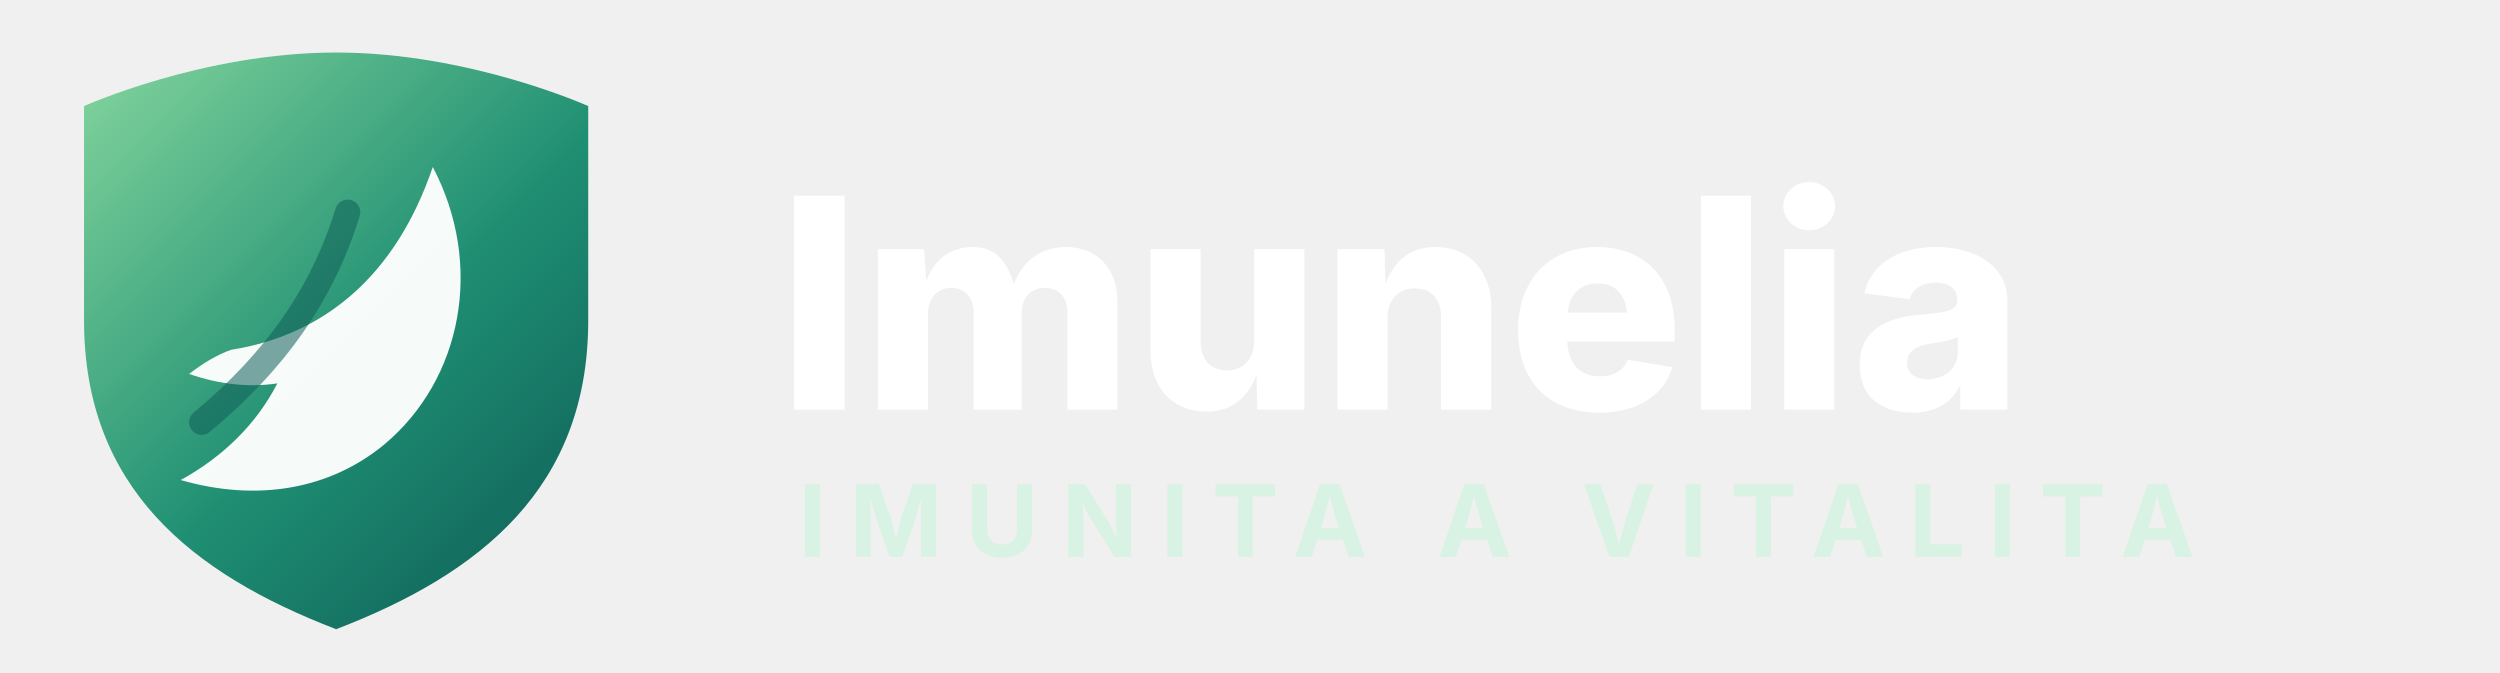
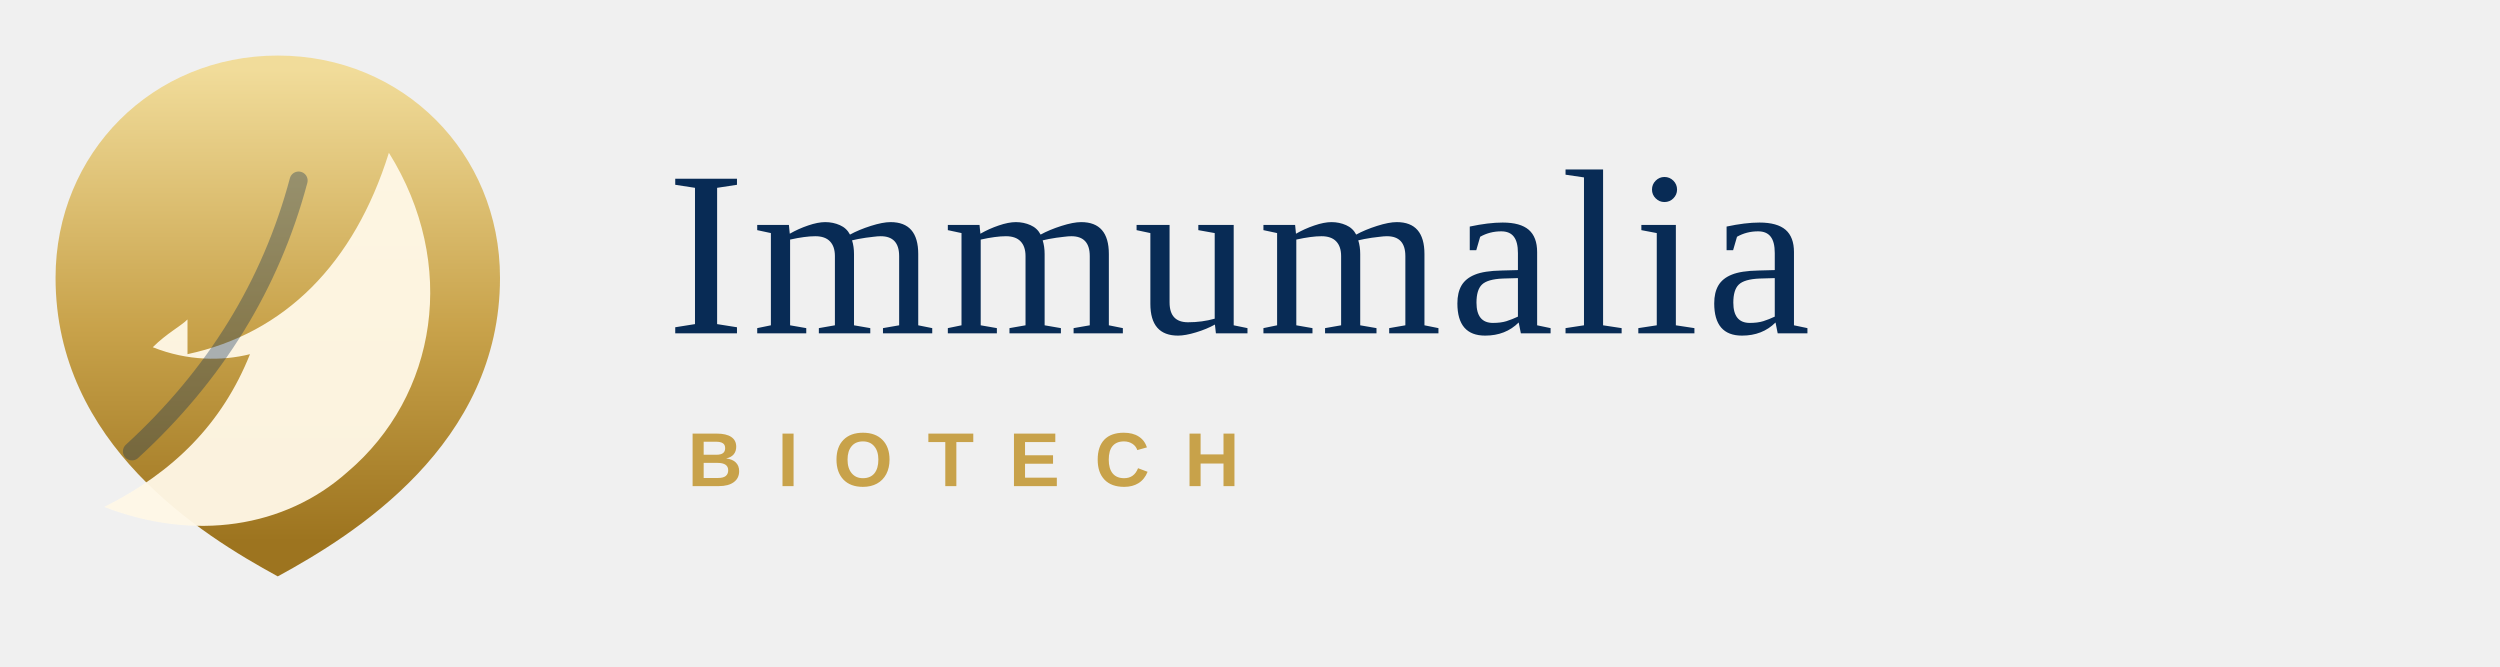
- <svg xmlns="http://www.w3.org/2000/svg" viewBox="0 0 238 64" role="img" aria-labelledby="title desc">
+ <svg xmlns="http://www.w3.org/2000/svg" viewBox="0 0 360 96" role="img" aria-labelledby="immumalia-compact-title immumalia-compact-desc">
  <defs>
-     <linearGradient id="mark" x1="8" y1="8" x2="56" y2="56" gradientUnits="userSpaceOnUse">
-       <stop offset="0" stop-color="#7fd29b" />
-       <stop offset=".55" stop-color="#1f8f73" />
-       <stop offset="1" stop-color="#0e5f58" />
+     <linearGradient id="compact-gold" x1="40" y1="10" x2="40" y2="78" gradientUnits="userSpaceOnUse">
+       <stop offset="0" stop-color="#f1dc9a" />
+       <stop offset="0.55" stop-color="#c8a24a" />
+       <stop offset="1" stop-color="#9d741f" />
    </linearGradient>
  </defs>
+   <rect width="360" height="96" fill="none" />
  <g fill="none" fill-rule="evenodd">
-     <path d="M32 5c12.7 0 24 5.1 24 5.1v20.4c0 15.9-10.2 24.1-24 29.4C18.2 54.6 8 46.4 8 30.5V10.1S19.3 5 32 5Z" fill="url(#mark)" />
-     <path d="M22 33.3c8.9-1.4 15.7-7.1 19.2-17.4 4.9 9.3 2.8 20.2-4.6 26.4-5.2 4.3-12.1 5.5-19.4 3.4 4-2.2 7.2-5.3 9.2-9.2-2.7.4-5.5.1-8.4-.9 1.3-1 2.6-1.8 4-2.3Z" fill="#fff" opacity=".96" />
-     <path d="M33.1 20.2c-2.4 7.8-6.9 14.2-13.9 20" stroke="#0f5f58" stroke-width="2.4" stroke-linecap="round" opacity=".55" />
-     <text x="74" y="39" fill="#ffffff" font-family="Inter, Arial, sans-serif" font-size="28" font-weight="800" letter-spacing="0">Imunelia</text>
-     <text x="76" y="53" fill="#d8f2e3" font-family="Inter, Arial, sans-serif" font-size="9.5" font-weight="700" letter-spacing="2.2">IMUNITA A VITALITA</text>
+     <path d="M40 8c18 0 32 14 32 32 0 24-21 37-32 43C29 77 8 64 8 40 8 22 22 8 40 8Z" fill="url(#compact-gold)" />
+     <path d="M27 51c14-3 24-13 29-29 10 16 7 35-6 46-9 8-22 10-35 5 10-5 17-12 21-22-4 1-9 1-14-1 2-2 4-3 5-4Z" fill="#fff8e7" opacity="0.95" />
+     <path d="M43 26c-4 15-12 28-24 39" stroke="#082b55" stroke-width="2.6" stroke-linecap="round" opacity="0.34" />
+     <text x="96" y="48" fill="#082b55" font-family="Georgia, 'Times New Roman', serif" font-size="34" letter-spacing="1">Immumalia</text>
+     <text x="99" y="70" fill="#c8a24a" font-family="Arial, Helvetica, sans-serif" font-size="11" font-weight="700" letter-spacing="5">BIOTECH</text>
  </g>
</svg>
